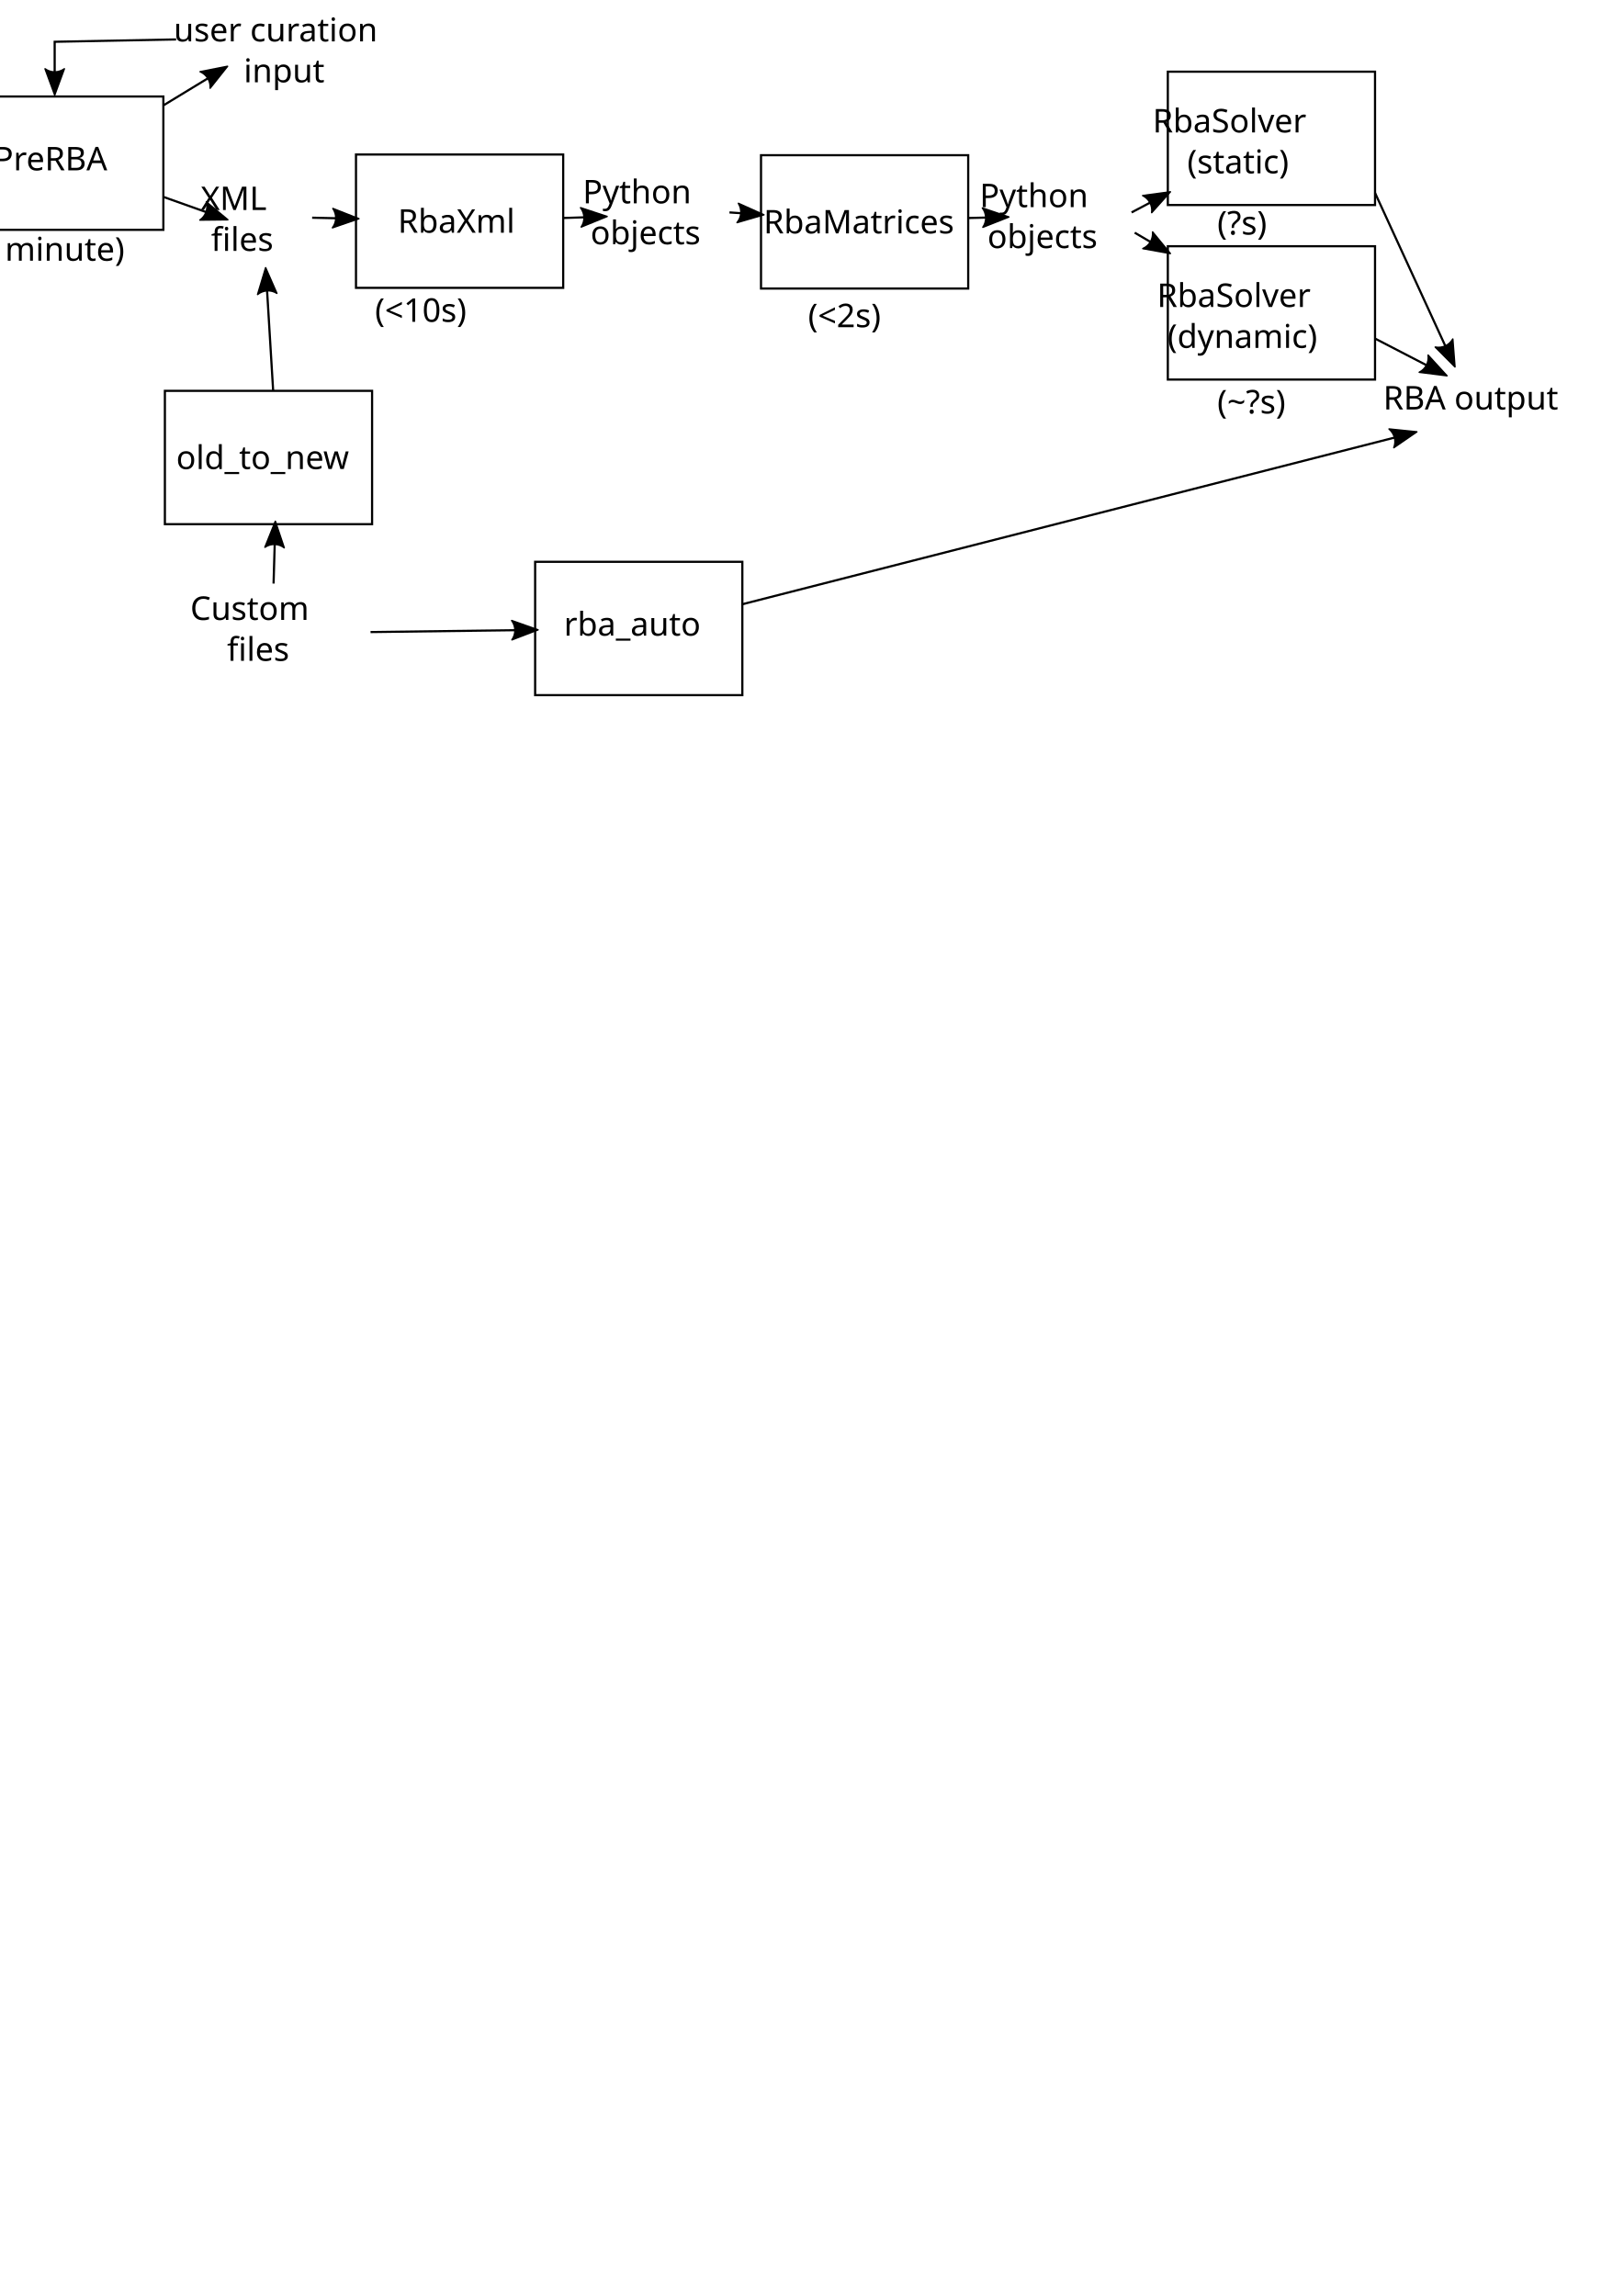
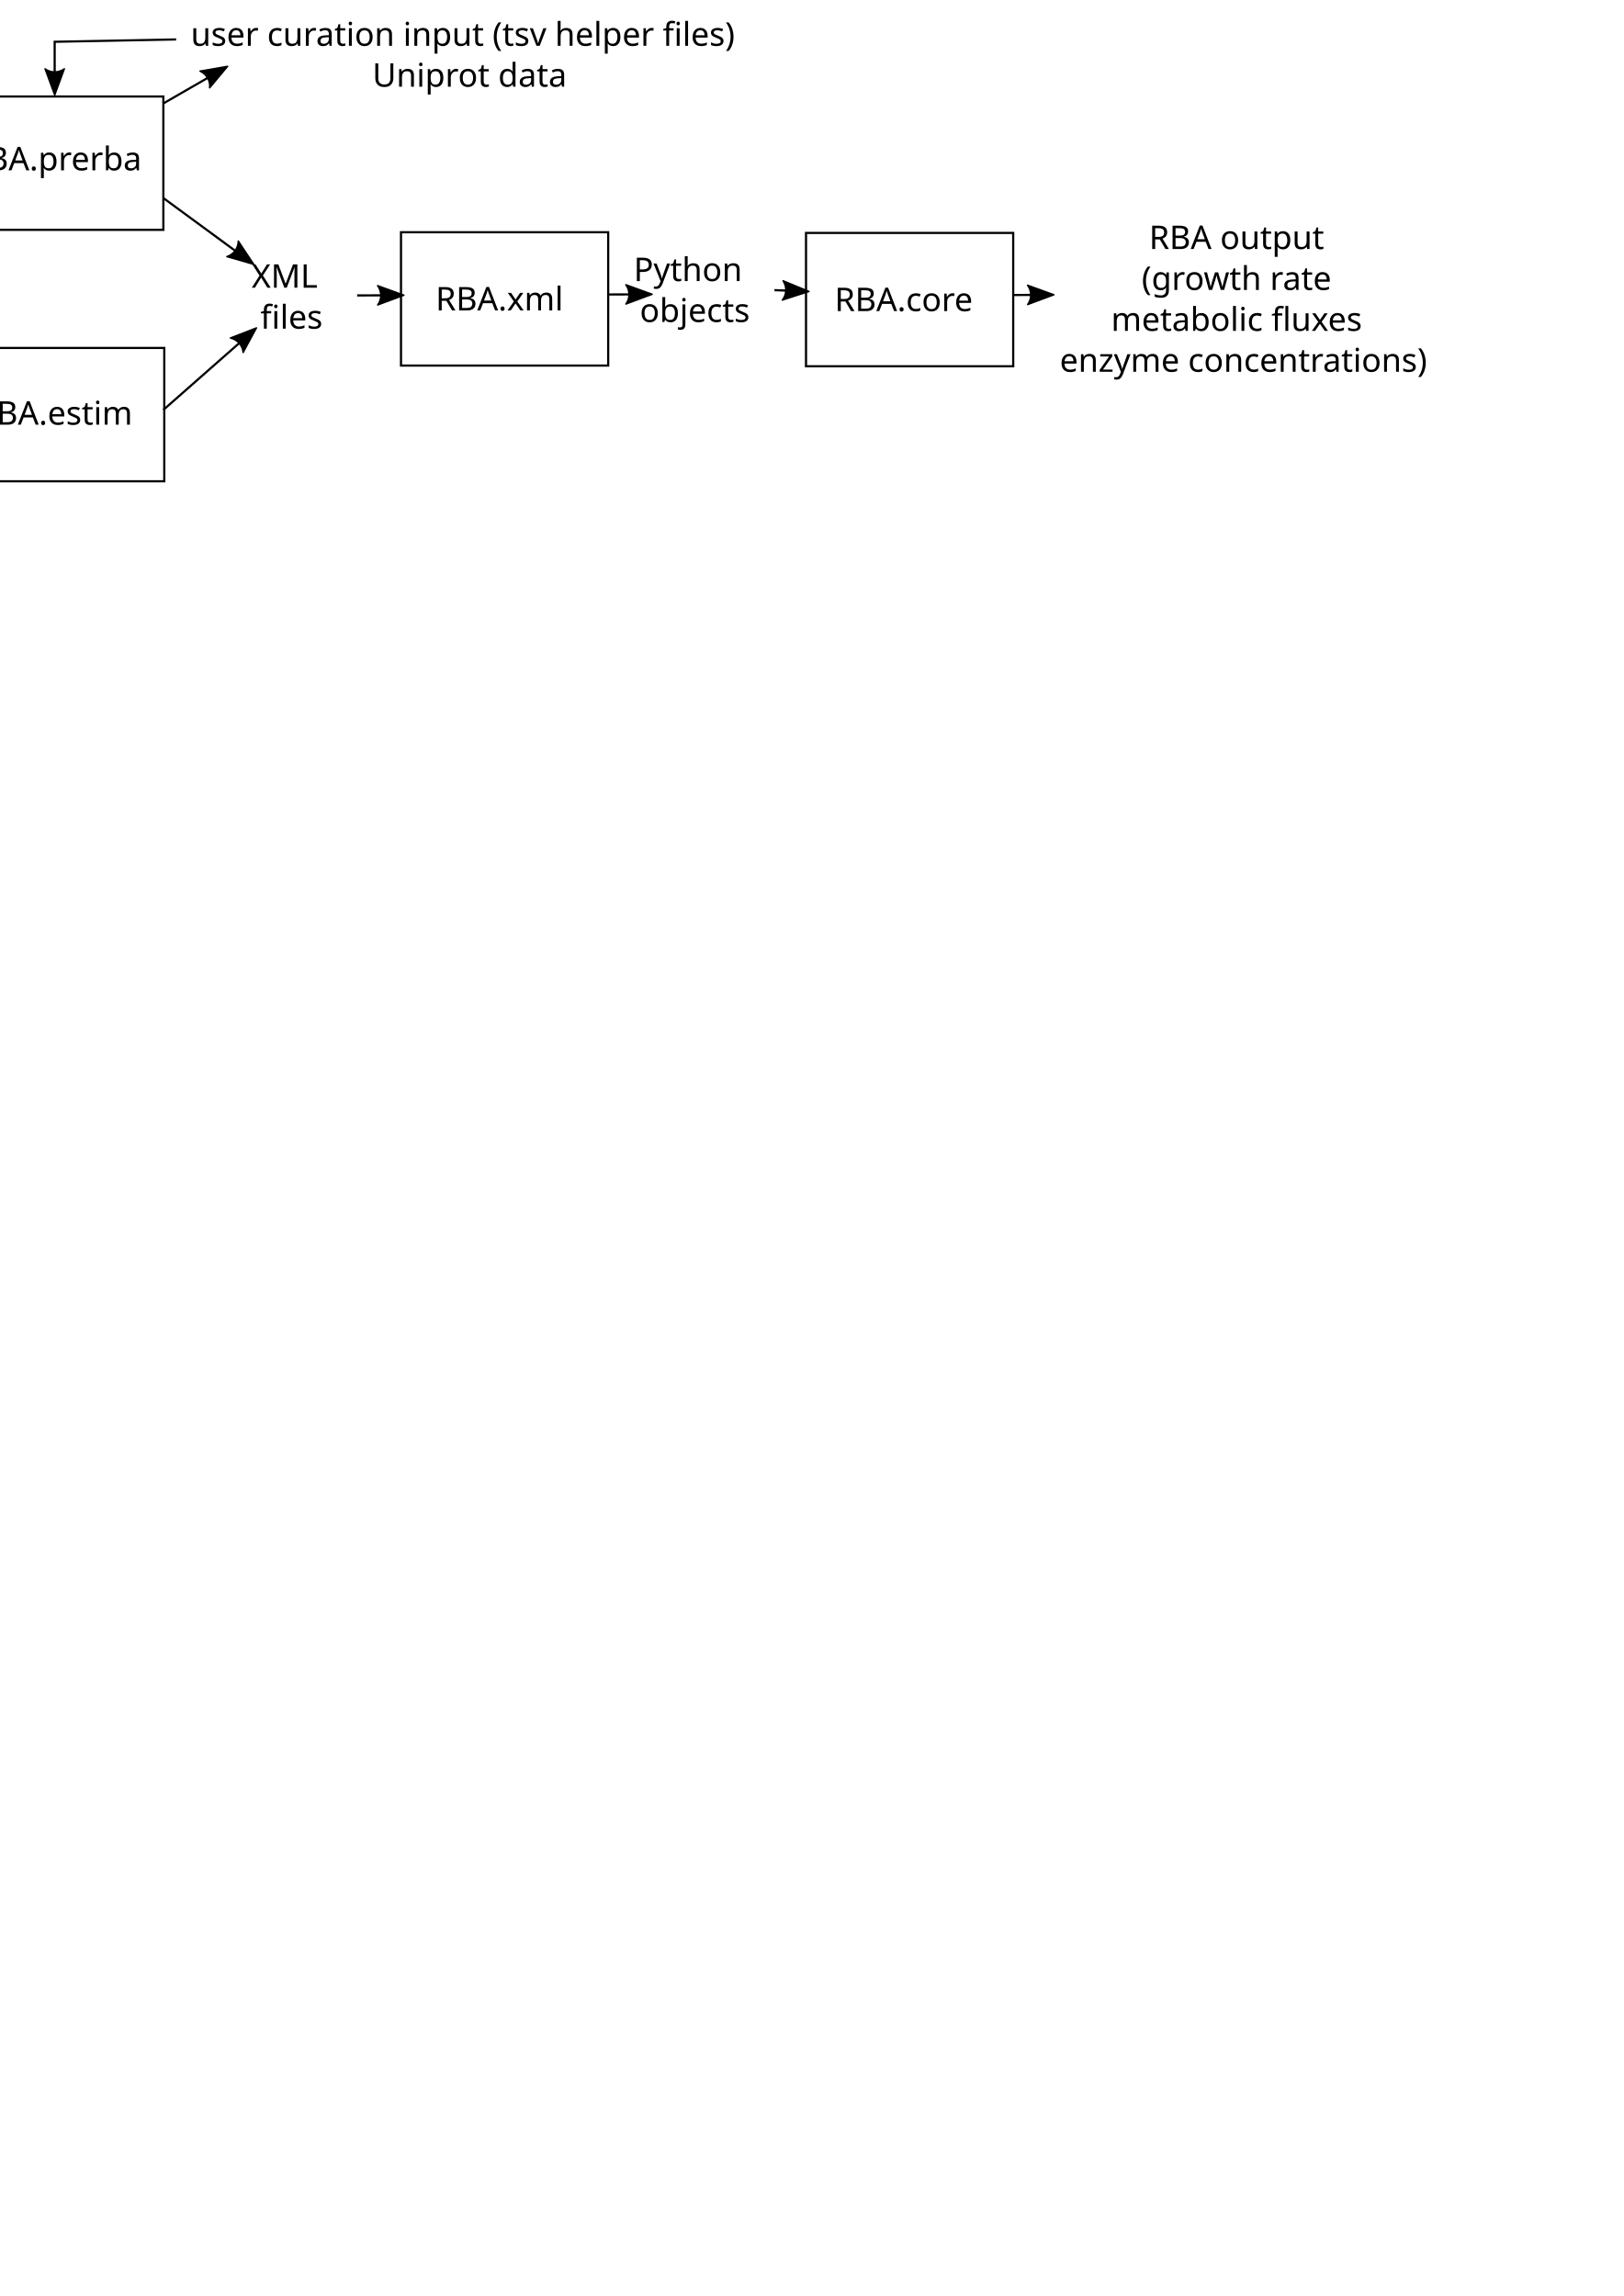
<svg xmlns="http://www.w3.org/2000/svg" width="210mm" height="297mm" viewBox="0 0 744.094 1052.362" id="svg2" version="1.1">
  <defs id="defs4">
+     <marker style="overflow:visible;" id="marker1941" refX="0.0" refY="0.0" orient="auto">
+       <path transform="scale(1.1) rotate(180) translate(1,0)" d="M 8.719,4.034 L -2.207,0.016 L 8.719,-4.002 C 6.973,-1.63 6.983,1.616 8.719,4.034 z " style="fill-rule:evenodd;stroke-width:0.625;stroke-linejoin:round;stroke:#000000;stroke-opacity:1;fill:#000000;fill-opacity:1" id="path1939" />
+     </marker>
+     <marker orient="auto" refY="0.0" refX="0.0" id="marker1349" style="overflow:visible;">
+       <path id="path1347" style="fill-rule:evenodd;stroke-width:0.625;stroke-linejoin:round;stroke:#000000;stroke-opacity:1;fill:#000000;fill-opacity:1" d="M 8.719,4.034 L -2.207,0.016 L 8.719,-4.002 C 6.973,-1.63 6.983,1.616 8.719,4.034 z " transform="scale(1.1) rotate(180) translate(1,0)" />
+     </marker>
    <marker style="overflow:visible;" id="marker5668" refX="0.0" refY="0.0" orient="auto">
      <path transform="scale(1.1) rotate(180) translate(1,0)" d="M 8.719,4.034 L -2.207,0.016 L 8.719,-4.002 C 6.973,-1.63 6.983,1.616 8.719,4.034 z " style="fill-rule:evenodd;stroke-width:0.625;stroke-linejoin:round;stroke:#000000;stroke-opacity:1;fill:#000000;fill-opacity:1" id="path5670" />
    </marker>
    <marker style="overflow:visible;" id="marker5520" refX="0.0" refY="0.0" orient="auto">
      <path transform="scale(1.1) rotate(180) translate(1,0)" d="M 8.719,4.034 L -2.207,0.016 L 8.719,-4.002 C 6.973,-1.63 6.983,1.616 8.719,4.034 z " style="fill-rule:evenodd;stroke-width:0.625;stroke-linejoin:round;stroke:#000000;stroke-opacity:1;fill:#000000;fill-opacity:1" id="path5522" />
    </marker>
    <marker style="overflow:visible;" id="marker5378" refX="0.0" refY="0.0" orient="auto">
      <path transform="scale(1.1) rotate(180) translate(1,0)" d="M 8.719,4.034 L -2.207,0.016 L 8.719,-4.002 C 6.973,-1.63 6.983,1.616 8.719,4.034 z " style="fill-rule:evenodd;stroke-width:0.625;stroke-linejoin:round;stroke:#000000;stroke-opacity:1;fill:#000000;fill-opacity:1" id="path5380" />
    </marker>
    <marker style="overflow:visible;" id="marker5242" refX="0.0" refY="0.0" orient="auto">
      <path transform="scale(1.1) rotate(180) translate(1,0)" d="M 8.719,4.034 L -2.207,0.016 L 8.719,-4.002 C 6.973,-1.63 6.983,1.616 8.719,4.034 z " style="fill-rule:evenodd;stroke-width:0.625;stroke-linejoin:round;stroke:#000000;stroke-opacity:1;fill:#000000;fill-opacity:1" id="path5244" />
    </marker>
    <marker orient="auto" refY="0.0" refX="0.0" id="marker5868" style="overflow:visible;">
      <path id="path5870" style="fill-rule:evenodd;stroke-width:0.625;stroke-linejoin:round;stroke:#000000;stroke-opacity:1;fill:#000000;fill-opacity:1" d="M 8.719,4.034 L -2.207,0.016 L 8.719,-4.002 C 6.973,-1.63 6.983,1.616 8.719,4.034 z " transform="scale(1.1) rotate(180) translate(1,0)" />
    </marker>
    <marker style="overflow:visible;" id="marker5440" refX="0.0" refY="0.0" orient="auto">
      <path transform="scale(1.1) rotate(180) translate(1,0)" d="M 8.719,4.034 L -2.207,0.016 L 8.719,-4.002 C 6.973,-1.63 6.983,1.616 8.719,4.034 z " style="fill-rule:evenodd;stroke-width:0.625;stroke-linejoin:round;stroke:#000000;stroke-opacity:1;fill:#000000;fill-opacity:1" id="path5442" />
    </marker>
    <marker orient="auto" refY="0.0" refX="0.0" id="marker5308" style="overflow:visible;">
      <path id="path5310" style="fill-rule:evenodd;stroke-width:0.625;stroke-linejoin:round;stroke:#000000;stroke-opacity:1;fill:#000000;fill-opacity:1" d="M 8.719,4.034 L -2.207,0.016 L 8.719,-4.002 C 6.973,-1.63 6.983,1.616 8.719,4.034 z " transform="scale(1.1) rotate(180) translate(1,0)" />
-     </marker>
-     <marker style="overflow:visible;" id="marker4940" refX="0.0" refY="0.0" orient="auto">
-       <path transform="scale(1.1) rotate(180) translate(1,0)" d="M 8.719,4.034 L -2.207,0.016 L 8.719,-4.002 C 6.973,-1.63 6.983,1.616 8.719,4.034 z " style="fill-rule:evenodd;stroke-width:0.625;stroke-linejoin:round;stroke:#000000;stroke-opacity:1;fill:#000000;fill-opacity:1" id="path4942" />
    </marker>
    <marker style="overflow:visible;" id="marker4870" refX="0.0" refY="0.0" orient="auto">
      <path transform="scale(1.1) rotate(180) translate(1,0)" d="M 8.719,4.034 L -2.207,0.016 L 8.719,-4.002 C 6.973,-1.63 6.983,1.616 8.719,4.034 z " style="fill-rule:evenodd;stroke-width:0.625;stroke-linejoin:round;stroke:#000000;stroke-opacity:1;fill:#000000;fill-opacity:1" id="path4872" />
    </marker>
    <marker style="overflow:visible;" id="marker4806" refX="0.0" refY="0.0" orient="auto">
      <path transform="scale(1.1) rotate(180) translate(1,0)" d="M 8.719,4.034 L -2.207,0.016 L 8.719,-4.002 C 6.973,-1.63 6.983,1.616 8.719,4.034 z " style="fill-rule:evenodd;stroke-width:0.625;stroke-linejoin:round;stroke:#000000;stroke-opacity:1;fill:#000000;fill-opacity:1" id="path4808" />
    </marker>
    <marker style="overflow:visible;" id="marker4748" refX="0.0" refY="0.0" orient="auto">
      <path transform="scale(1.1) rotate(180) translate(1,0)" d="M 8.719,4.034 L -2.207,0.016 L 8.719,-4.002 C 6.973,-1.63 6.983,1.616 8.719,4.034 z " style="fill-rule:evenodd;stroke-width:0.625;stroke-linejoin:round;stroke:#000000;stroke-opacity:1;fill:#000000;fill-opacity:1" id="path4750" />
    </marker>
    <marker style="overflow:visible;" id="marker4696" refX="0.0" refY="0.0" orient="auto">
      <path transform="scale(1.1) rotate(180) translate(1,0)" d="M 8.719,4.034 L -2.207,0.016 L 8.719,-4.002 C 6.973,-1.63 6.983,1.616 8.719,4.034 z " style="fill-rule:evenodd;stroke-width:0.625;stroke-linejoin:round;stroke:#000000;stroke-opacity:1;fill:#000000;fill-opacity:1" id="path4698" />
    </marker>
    <marker style="overflow:visible;" id="marker4650" refX="0.0" refY="0.0" orient="auto">
      <path transform="scale(1.1) rotate(180) translate(1,0)" d="M 8.719,4.034 L -2.207,0.016 L 8.719,-4.002 C 6.973,-1.63 6.983,1.616 8.719,4.034 z " style="fill-rule:evenodd;stroke-width:0.625;stroke-linejoin:round;stroke:#000000;stroke-opacity:1;fill:#000000;fill-opacity:1" id="path4652" />
    </marker>
    <marker style="overflow:visible;" id="marker4610" refX="0.0" refY="0.0" orient="auto">
      <path transform="scale(1.1) rotate(180) translate(1,0)" d="M 8.719,4.034 L -2.207,0.016 L 8.719,-4.002 C 6.973,-1.63 6.983,1.616 8.719,4.034 z " style="fill-rule:evenodd;stroke-width:0.625;stroke-linejoin:round;stroke:#000000;stroke-opacity:1;fill:#000000;fill-opacity:1" id="path4612" />
    </marker>
    <marker style="overflow:visible;" id="marker4576" refX="0.0" refY="0.0" orient="auto">
      <path transform="scale(1.1) rotate(180) translate(1,0)" d="M 8.719,4.034 L -2.207,0.016 L 8.719,-4.002 C 6.973,-1.63 6.983,1.616 8.719,4.034 z " style="fill-rule:evenodd;stroke-width:0.625;stroke-linejoin:round;stroke:#000000;stroke-opacity:1;fill:#000000;fill-opacity:1" id="path4578" />
    </marker>
    <marker style="overflow:visible;" id="marker4548" refX="0.0" refY="0.0" orient="auto">
      <path transform="scale(1.1) rotate(180) translate(1,0)" d="M 8.719,4.034 L -2.207,0.016 L 8.719,-4.002 C 6.973,-1.63 6.983,1.616 8.719,4.034 z " style="fill-rule:evenodd;stroke-width:0.625;stroke-linejoin:round;stroke:#000000;stroke-opacity:1;fill:#000000;fill-opacity:1" id="path4550" />
    </marker>
    <marker style="overflow:visible;" id="marker4526" refX="0.0" refY="0.0" orient="auto">
      <path transform="scale(1.1) rotate(180) translate(1,0)" d="M 8.719,4.034 L -2.207,0.016 L 8.719,-4.002 C 6.973,-1.63 6.983,1.616 8.719,4.034 z " style="fill-rule:evenodd;stroke-width:0.625;stroke-linejoin:round;stroke:#000000;stroke-opacity:1;fill:#000000;fill-opacity:1" id="path4528" />
    </marker>
-     <marker orient="auto" refY="0.0" refX="0.0" id="Arrow2Lend" style="overflow:visible;">
-       <path id="path4271" style="fill-rule:evenodd;stroke-width:0.625;stroke-linejoin:round;stroke:#000000;stroke-opacity:1;fill:#000000;fill-opacity:1" d="M 8.719,4.034 L -2.207,0.016 L 8.719,-4.002 C 6.973,-1.63 6.983,1.616 8.719,4.034 z " transform="scale(1.1) rotate(180) translate(1,0)" />
-     </marker>
    <marker style="overflow:visible" id="marker4870-3" refX="0" refY="0" orient="auto">
      <path transform="matrix(-1.1,0,0,-1.1,-1.1,0)" d="M 8.719,4.034 -2.207,0.016 8.719,-4.002 c -1.745,2.372 -1.735,5.617 -6e-7,8.035 z" style="fill:#000000;fill-opacity:1;fill-rule:evenodd;stroke:#000000;stroke-width:0.625;stroke-linejoin:round;stroke-opacity:1" id="path4872-6" />
    </marker>
    <marker style="overflow:visible" id="marker4870-5" refX="0" refY="0" orient="auto">
      <path transform="matrix(-1.1,0,0,-1.1,-1.1,0)" d="M 8.719,4.034 -2.207,0.016 8.719,-4.002 c -1.745,2.372 -1.735,5.617 -6e-7,8.035 z" style="fill:#000000;fill-opacity:1;fill-rule:evenodd;stroke:#000000;stroke-width:0.625;stroke-linejoin:round;stroke-opacity:1" id="path4872-3" />
    </marker>
    <marker style="overflow:visible" id="marker4870-6" refX="0" refY="0" orient="auto">
      <path transform="matrix(-1.1,0,0,-1.1,-1.1,0)" d="M 8.719,4.034 -2.207,0.016 8.719,-4.002 c -1.745,2.372 -1.735,5.617 -6e-7,8.035 z" style="fill:#000000;fill-opacity:1;fill-rule:evenodd;stroke:#000000;stroke-width:0.625;stroke-linejoin:round;stroke-opacity:1" id="path4872-2" />
    </marker>
    <marker style="overflow:visible" id="marker4696-3" refX="0" refY="0" orient="auto">
      <path transform="matrix(-1.1,0,0,-1.1,-1.1,0)" d="M 8.719,4.034 -2.207,0.016 8.719,-4.002 c -1.745,2.372 -1.735,5.617 -6e-7,8.035 z" style="fill:#000000;fill-opacity:1;fill-rule:evenodd;stroke:#000000;stroke-width:0.625;stroke-linejoin:round;stroke-opacity:1" id="path4698-6" />
    </marker>
    <marker style="overflow:visible" id="marker4748-0" refX="0" refY="0" orient="auto">
      <path transform="matrix(-1.1,0,0,-1.1,-1.1,0)" d="M 8.719,4.034 -2.207,0.016 8.719,-4.002 c -1.745,2.372 -1.735,5.617 -6e-7,8.035 z" style="fill:#000000;fill-opacity:1;fill-rule:evenodd;stroke:#000000;stroke-width:0.625;stroke-linejoin:round;stroke-opacity:1" id="path4750-9" />
    </marker>
    <marker style="overflow:visible" id="marker4748-6" refX="0" refY="0" orient="auto">
      <path transform="matrix(-1.1,0,0,-1.1,-1.1,0)" d="M 8.719,4.034 -2.207,0.016 8.719,-4.002 c -1.745,2.372 -1.735,5.617 -6e-7,8.035 z" style="fill:#000000;fill-opacity:1;fill-rule:evenodd;stroke:#000000;stroke-width:0.625;stroke-linejoin:round;stroke-opacity:1" id="path4750-0" />
    </marker>
  </defs>
  <g id="layer1">
    <g id="g3393" transform="translate(-175.1523,-57.5787)">
      <rect y="101.809" x="155.058" height="61.114" width="94.954" id="rect3336" style="color:#000000;clip-rule:nonzero;display:inline;overflow:visible;visibility:visible;opacity:1;isolation:auto;mix-blend-mode:normal;color-interpolation:sRGB;color-interpolation-filters:linearRGB;solid-color:#000000;solid-opacity:1;fill:none;fill-opacity:1;fill-rule:nonzero;stroke:#000000;stroke-width:1px;stroke-linecap:butt;stroke-linejoin:miter;stroke-miterlimit:4;stroke-dasharray:none;stroke-dashoffset:0;stroke-opacity:1;color-rendering:auto;image-rendering:auto;shape-rendering:auto;text-rendering:auto;enable-background:accumulate" />
-       <text id="text3342" y="135.649" x="172.231" style="font-style:normal;font-weight:normal;font-size:15px;line-height:125%;font-family:sans-serif;letter-spacing:0px;word-spacing:0px;writing-mode:lr-tb;fill:#000000;fill-opacity:1;stroke:none;stroke-width:1px;stroke-linecap:butt;stroke-linejoin:miter;stroke-opacity:1" xml:space="preserve">
-         <tspan y="135.649" x="172.231" id="tspan3344">PreRBA</tspan>
+       <text id="text3342" y="135.649" x="159.96" style="font-style:normal;font-weight:normal;line-height:0%;font-family:sans-serif;letter-spacing:0px;word-spacing:0px;writing-mode:lr-tb;fill:#000000;fill-opacity:1;stroke:none;stroke-width:1px;stroke-linecap:butt;stroke-linejoin:miter;stroke-opacity:1" xml:space="preserve">
+         <tspan y="135.649" x="159.96" id="tspan3344" style="font-size:15px;line-height:1.25">RBA.prerba</tspan>
      </text>
    </g>
-     <g id="g3352" transform="translate(8.08122,-30.98985)">
+     <g id="g3352" transform="translate(28.70622,4.635153)">
      <rect style="color:#000000;clip-rule:nonzero;display:inline;overflow:visible;visibility:visible;opacity:1;isolation:auto;mix-blend-mode:normal;color-interpolation:sRGB;color-interpolation-filters:linearRGB;solid-color:#000000;solid-opacity:1;fill:none;fill-opacity:1;fill-rule:nonzero;stroke:#000000;stroke-width:1px;stroke-linecap:butt;stroke-linejoin:miter;stroke-miterlimit:4;stroke-dasharray:none;stroke-dashoffset:0;stroke-opacity:1;color-rendering:auto;image-rendering:auto;shape-rendering:auto;text-rendering:auto;enable-background:accumulate" id="rect3346" width="94.954" height="61.114" x="155.058" y="101.809" />
-       <text xml:space="preserve" style="font-style:normal;font-weight:normal;font-size:15px;line-height:125%;font-family:sans-serif;letter-spacing:0px;word-spacing:0px;writing-mode:lr-tb;fill:#000000;fill-opacity:1;stroke:none;stroke-width:1px;stroke-linecap:butt;stroke-linejoin:miter;stroke-opacity:1" x="174.231" y="137.649" id="text3348">
-         <tspan id="tspan3350" x="174.231" y="137.649">RbaXml</tspan>
+       <text xml:space="preserve" style="font-style:normal;font-weight:normal;line-height:0%;font-family:sans-serif;letter-spacing:0px;word-spacing:0px;writing-mode:lr-tb;fill:#000000;fill-opacity:1;stroke:none;stroke-width:1px;stroke-linecap:butt;stroke-linejoin:miter;stroke-opacity:1" x="170.917" y="137.649" id="text3348">
+         <tspan id="tspan3350" x="170.917" y="137.649" style="font-size:15px;line-height:1.25">RBA.xml</tspan>
      </text>
    </g>
-     <g transform="translate(380.1218,-68.95179)" id="g3357">
-       <rect y="101.809" x="155.058" height="61.114" width="94.954" id="rect3359" style="color:#000000;clip-rule:nonzero;display:inline;overflow:visible;visibility:visible;opacity:1;isolation:auto;mix-blend-mode:normal;color-interpolation:sRGB;color-interpolation-filters:linearRGB;solid-color:#000000;solid-opacity:1;fill:none;fill-opacity:1;fill-rule:nonzero;stroke:#000000;stroke-width:1px;stroke-linecap:butt;stroke-linejoin:miter;stroke-miterlimit:4;stroke-dasharray:none;stroke-dashoffset:0;stroke-opacity:1;color-rendering:auto;image-rendering:auto;shape-rendering:auto;text-rendering:auto;enable-background:accumulate" />
-       <text id="text3361" y="129.649" x="200.878" style="font-style:normal;font-weight:normal;font-size:15px;line-height:125%;font-family:sans-serif;text-align:center;letter-spacing:0px;word-spacing:0px;writing-mode:lr-tb;text-anchor:middle;fill:#000000;fill-opacity:1;stroke:none;stroke-width:1px;stroke-linecap:butt;stroke-linejoin:miter;stroke-opacity:1" xml:space="preserve">
-         <tspan y="129.649" x="200.878" id="tspan3363">RbaSolver</tspan>
-         <tspan y="148.399" x="200.878" id="tspan3389">(static)</tspan>
+     <text xml:space="preserve" style="font-style:normal;font-weight:normal;line-height:0%;font-family:sans-serif;text-align:center;letter-spacing:0px;word-spacing:0px;writing-mode:lr-tb;text-anchor:middle;fill:#000000;fill-opacity:1;stroke:none;stroke-width:1px;stroke-linecap:butt;stroke-linejoin:miter;stroke-opacity:1" x="141.372" y="131.878" id="text3398">
+       <tspan id="tspan3400" x="141.372" y="131.878" style="font-size:15px;line-height:1.25">XML</tspan>
+       <tspan x="141.372" y="150.628" id="tspan3402" style="font-size:15px;line-height:1.25">files</tspan>
+     </text>
+     <text xml:space="preserve" style="font-style:normal;font-weight:normal;line-height:0%;font-family:sans-serif;text-align:center;letter-spacing:0px;word-spacing:0px;writing-mode:lr-tb;text-anchor:middle;fill:#000000;fill-opacity:1;stroke:none;stroke-width:1px;stroke-linecap:butt;stroke-linejoin:miter;stroke-opacity:1" x="326.197" y="128.827" id="text3404">
+       <tspan x="326.197" y="128.827" id="tspan3408" style="font-size:15px;line-height:1.25">Python</tspan>
+       <tspan x="326.197" y="147.577" id="tspan4339" style="font-size:15px;line-height:1.25">objects</tspan>
+     </text>
+     <text xml:space="preserve" style="font-style:normal;font-weight:normal;line-height:0%;font-family:sans-serif;text-align:center;letter-spacing:0px;word-spacing:0px;writing-mode:lr-tb;text-anchor:middle;fill:#000000;fill-opacity:1;stroke:none;stroke-width:1px;stroke-linecap:butt;stroke-linejoin:miter;stroke-opacity:1" x="577.607" y="114.145" id="text3420">
+       <tspan id="tspan3422" x="577.607" y="114.145" style="font-size:15px;line-height:1.25;text-align:center;text-anchor:middle">RBA output</tspan>
+       <tspan x="577.607" y="132.895" style="font-size:15px;line-height:1.25;text-align:center;text-anchor:middle" id="tspan1289">(growth rate</tspan>
+       <tspan x="577.607" y="151.645" style="font-size:15px;line-height:1.25;text-align:center;text-anchor:middle" id="tspan1291">metabolic fluxes</tspan>
+       <tspan x="577.607" y="170.395" style="font-size:15px;line-height:1.25;text-align:center;text-anchor:middle" id="tspan1293">enzyme concentrations)</tspan>
+     </text>
+     <path style="fill:none;fill-rule:evenodd;stroke:#000000;stroke-width:1px;stroke-linecap:butt;stroke-linejoin:miter;stroke-opacity:1;marker-end:url(#marker4806)" d="M 74.86,90.771 115.198,120.383" id="path3424" />
+     <path style="fill:none;fill-rule:evenodd;stroke:#000000;stroke-width:1px;stroke-linecap:butt;stroke-linejoin:miter;stroke-opacity:1;marker-end:url(#marker4748)" d="m 163.671,135.413 20.094,-0.086" id="path3426" />
+     <path style="fill:none;fill-rule:evenodd;stroke:#000000;stroke-width:1px;stroke-linecap:butt;stroke-linejoin:miter;stroke-opacity:1;marker-end:url(#marker4696)" d="m 278.719,134.97 18.797,-0.062" id="path3428" />
+     <path style="color:#000000;clip-rule:nonzero;display:inline;overflow:visible;visibility:visible;opacity:1;isolation:auto;mix-blend-mode:normal;color-interpolation:sRGB;color-interpolation-filters:linearRGB;solid-color:#000000;solid-opacity:1;fill:none;fill-opacity:1;fill-rule:evenodd;stroke:#000000;stroke-width:1px;stroke-linecap:butt;stroke-linejoin:miter;stroke-miterlimit:4;stroke-dasharray:none;stroke-dashoffset:0;stroke-opacity:1;marker-end:url(#marker5308);color-rendering:auto;image-rendering:auto;shape-rendering:auto;text-rendering:auto;enable-background:accumulate" d="m -44.338,72.009 24.244,0.939" id="path5022" />
+     <text xml:space="preserve" style="font-style:normal;font-weight:normal;line-height:0%;font-family:sans-serif;text-align:center;letter-spacing:0px;word-spacing:0px;writing-mode:lr-tb;text-anchor:middle;fill:#000000;fill-opacity:1;stroke:none;stroke-width:1px;stroke-linecap:butt;stroke-linejoin:miter;stroke-opacity:1" x="-87.592" y="68.39" id="text5414">
+       <tspan x="-87.592" y="68.39" style="font-size:15px;line-height:1.25;text-align:center;text-anchor:middle" id="tspan1333">SBML</tspan>
+       <tspan x="-87.592" y="87.14" style="font-size:15px;line-height:1.25;text-align:center;text-anchor:middle" id="tspan1337">Fasta files</tspan>
+     </text>
+     <text xml:space="preserve" style="font-style:normal;font-weight:normal;line-height:0%;font-family:sans-serif;text-align:center;letter-spacing:0px;word-spacing:0px;writing-mode:lr-tb;text-anchor:middle;fill:#000000;fill-opacity:1;stroke:none;stroke-width:1px;stroke-linecap:butt;stroke-linejoin:miter;stroke-opacity:1" x="222.999" y="20.985" id="text5426">
+       <tspan x="222.999" y="20.985" style="font-size:15px;line-height:1.25" id="tspan1305">user curation input (tsv helper files)</tspan>
+       <tspan x="222.999" y="39.735" style="font-size:15px;line-height:1.25" id="tspan1315">Uniprot data</tspan>
+     </text>
+     <path style="fill:none;fill-rule:evenodd;stroke:#000000;stroke-width:1px;stroke-linecap:butt;stroke-linejoin:miter;stroke-opacity:1;marker-end:url(#marker5440)" d="M 74.86,47.409 103.145,31.098" id="path5432" />
+     <path style="fill:none;fill-rule:evenodd;stroke:#000000;stroke-width:1px;stroke-linecap:butt;stroke-linejoin:miter;stroke-opacity:1;marker-end:url(#marker5868)" d="m 80.714,18.076 -55.661,1.071 0,23.082" id="path5986" />
+     <g id="g3352-7" transform="translate(214.3141,4.953792)">
+       <rect style="color:#000000;clip-rule:nonzero;display:inline;overflow:visible;visibility:visible;opacity:1;isolation:auto;mix-blend-mode:normal;color-interpolation:sRGB;color-interpolation-filters:linearRGB;solid-color:#000000;solid-opacity:1;fill:none;fill-opacity:1;fill-rule:nonzero;stroke:#000000;stroke-width:1px;stroke-linecap:butt;stroke-linejoin:miter;stroke-miterlimit:4;stroke-dasharray:none;stroke-dashoffset:0;stroke-opacity:1;color-rendering:auto;image-rendering:auto;shape-rendering:auto;text-rendering:auto;enable-background:accumulate" id="rect3346-5" width="94.954" height="61.114" x="155.058" y="101.809" />
+       <text xml:space="preserve" style="font-style:normal;font-weight:normal;line-height:0%;font-family:sans-serif;letter-spacing:0px;word-spacing:0px;writing-mode:lr-tb;fill:#000000;fill-opacity:1;stroke:none;stroke-width:1px;stroke-linecap:butt;stroke-linejoin:miter;stroke-opacity:1" x="168.178" y="137.649" id="text3348-3">
+         <tspan id="tspan3350-5" x="168.178" y="137.649" style="font-size:15px;line-height:1.25">RBA.core</tspan>
      </text>
    </g>
-     <g id="g3365" transform="translate(-79.49492,77.33248)">
-       <rect style="color:#000000;clip-rule:nonzero;display:inline;overflow:visible;visibility:visible;opacity:1;isolation:auto;mix-blend-mode:normal;color-interpolation:sRGB;color-interpolation-filters:linearRGB;solid-color:#000000;solid-opacity:1;fill:none;fill-opacity:1;fill-rule:nonzero;stroke:#000000;stroke-width:1px;stroke-linecap:butt;stroke-linejoin:miter;stroke-miterlimit:4;stroke-dasharray:none;stroke-dashoffset:0;stroke-opacity:1;color-rendering:auto;image-rendering:auto;shape-rendering:auto;text-rendering:auto;enable-background:accumulate" id="rect3367" width="94.954" height="61.114" x="155.058" y="101.809" />
-       <text xml:space="preserve" style="font-style:normal;font-weight:normal;font-size:15px;line-height:125%;font-family:sans-serif;letter-spacing:0px;word-spacing:0px;writing-mode:lr-tb;fill:#000000;fill-opacity:1;stroke:none;stroke-width:1px;stroke-linecap:butt;stroke-linejoin:miter;stroke-opacity:1" x="160.231" y="137.649" id="text3369">
-         <tspan id="tspan3371" x="160.231" y="137.649">old_to_new</tspan>
+     <path style="color:#000000;clip-rule:nonzero;display:inline;overflow:visible;visibility:visible;opacity:1;isolation:auto;mix-blend-mode:normal;color-interpolation:sRGB;color-interpolation-filters:linearRGB;solid-color:#000000;solid-opacity:1;fill:none;fill-opacity:1;fill-rule:evenodd;stroke:#000000;stroke-width:1px;stroke-linecap:butt;stroke-linejoin:miter;stroke-miterlimit:4;stroke-dasharray:none;stroke-dashoffset:0;stroke-opacity:1;marker-end:url(#marker5378);color-rendering:auto;image-rendering:auto;shape-rendering:auto;text-rendering:auto;enable-background:accumulate" d="m 464.327,135.214 17.298,-0.084" id="path4941" />
+     <path style="color:#000000;clip-rule:nonzero;display:inline;overflow:visible;visibility:visible;opacity:1;isolation:auto;mix-blend-mode:normal;color-interpolation:sRGB;color-interpolation-filters:linearRGB;solid-color:#000000;solid-opacity:1;fill:none;fill-opacity:1;fill-rule:evenodd;stroke:#000000;stroke-width:1px;stroke-linecap:butt;stroke-linejoin:miter;stroke-miterlimit:4;stroke-dasharray:none;stroke-dashoffset:0;stroke-opacity:1;marker-end:url(#marker5520);color-rendering:auto;image-rendering:auto;shape-rendering:auto;text-rendering:auto;enable-background:accumulate" d="m 354.911,132.987 14.462,0.574" id="path4943" />
+     <g transform="translate(-174.7313,57.67087)" id="g1301">
+       <rect y="101.809" x="155.058" height="61.114" width="94.954" id="rect1295" style="color:#000000;clip-rule:nonzero;display:inline;overflow:visible;visibility:visible;opacity:1;isolation:auto;mix-blend-mode:normal;color-interpolation:sRGB;color-interpolation-filters:linearRGB;solid-color:#000000;solid-opacity:1;fill:none;fill-opacity:1;fill-rule:nonzero;stroke:#000000;stroke-width:1px;stroke-linecap:butt;stroke-linejoin:miter;stroke-miterlimit:4;stroke-dasharray:none;stroke-dashoffset:0;stroke-opacity:1;color-rendering:auto;image-rendering:auto;shape-rendering:auto;text-rendering:auto;enable-background:accumulate" />
+       <text id="text1299" y="136.979" x="163.827" style="font-style:normal;font-weight:normal;line-height:0%;font-family:sans-serif;letter-spacing:0px;word-spacing:0px;writing-mode:lr-tb;fill:#000000;fill-opacity:1;stroke:none;stroke-width:1px;stroke-linecap:butt;stroke-linejoin:miter;stroke-opacity:1" xml:space="preserve">
+         <tspan style="font-size:15px;line-height:1.25" y="136.979" x="163.827" id="tspan1297">RBA.estim</tspan>
      </text>
    </g>
-     <g transform="translate(90.1802,155.6929)" id="g3373">
-       <rect y="101.809" x="155.058" height="61.114" width="94.954" id="rect3375" style="color:#000000;clip-rule:nonzero;display:inline;overflow:visible;visibility:visible;opacity:1;isolation:auto;mix-blend-mode:normal;color-interpolation:sRGB;color-interpolation-filters:linearRGB;solid-color:#000000;solid-opacity:1;fill:none;fill-opacity:1;fill-rule:nonzero;stroke:#000000;stroke-width:1px;stroke-linecap:butt;stroke-linejoin:miter;stroke-miterlimit:4;stroke-dasharray:none;stroke-dashoffset:0;stroke-opacity:1;color-rendering:auto;image-rendering:auto;shape-rendering:auto;text-rendering:auto;enable-background:accumulate" />
-       <text id="text3377" y="135.649" x="168.231" style="font-style:normal;font-weight:normal;font-size:15px;line-height:125%;font-family:sans-serif;letter-spacing:0px;word-spacing:0px;writing-mode:lr-tb;fill:#000000;fill-opacity:1;stroke:none;stroke-width:1px;stroke-linecap:butt;stroke-linejoin:miter;stroke-opacity:1" xml:space="preserve">
-         <tspan y="135.649" x="168.231" id="tspan3379">rba_auto</tspan>
-       </text>
-     </g>
-     <g id="g3381" transform="translate(380.1218,11.04821)">
-       <rect style="color:#000000;clip-rule:nonzero;display:inline;overflow:visible;visibility:visible;opacity:1;isolation:auto;mix-blend-mode:normal;color-interpolation:sRGB;color-interpolation-filters:linearRGB;solid-color:#000000;solid-opacity:1;fill:none;fill-opacity:1;fill-rule:nonzero;stroke:#000000;stroke-width:1px;stroke-linecap:butt;stroke-linejoin:miter;stroke-miterlimit:4;stroke-dasharray:none;stroke-dashoffset:0;stroke-opacity:1;color-rendering:auto;image-rendering:auto;shape-rendering:auto;text-rendering:auto;enable-background:accumulate" id="rect3383" width="94.954" height="61.114" x="155.058" y="101.809" />
-       <text xml:space="preserve" style="font-style:normal;font-weight:normal;font-size:15px;line-height:125%;font-family:sans-serif;text-align:center;letter-spacing:0px;word-spacing:0px;writing-mode:lr-tb;text-anchor:middle;fill:#000000;fill-opacity:1;stroke:none;stroke-width:1px;stroke-linecap:butt;stroke-linejoin:miter;stroke-opacity:1" x="202.878" y="129.649" id="text3385">
-         <tspan id="tspan3387" x="202.878" y="129.649">RbaSolver</tspan>
-         <tspan x="202.878" y="148.399" id="tspan3391">(dynamic)</tspan>
-       </text>
-     </g>
-     <text xml:space="preserve" style="font-style:normal;font-weight:normal;font-size:15px;line-height:125%;font-family:sans-serif;text-align:center;letter-spacing:0px;word-spacing:0px;writing-mode:lr-tb;text-anchor:middle;fill:#000000;fill-opacity:1;stroke:none;stroke-width:1px;stroke-linecap:butt;stroke-linejoin:miter;stroke-opacity:1" x="120.747" y="96.253" id="text3398">
-       <tspan id="tspan3400" x="120.747" y="96.253">XML</tspan>
-       <tspan x="120.747" y="115.003" id="tspan3402">files</tspan>
+     <path id="path1345" d="m -48.354,188.941 29.624,-0.522" style="fill:none;fill-rule:evenodd;stroke:#000000;stroke-width:1px;stroke-linecap:butt;stroke-linejoin:miter;stroke-opacity:1;marker-end:url(#marker1349)" />
+     <text xml:space="preserve" style="font-style:normal;font-weight:normal;font-size:14.062px;line-height:125%;font-family:sans-serif;text-align:center;letter-spacing:0px;word-spacing:0px;text-anchor:middle;fill:#000000;fill-opacity:1;stroke:none;stroke-width:0.938px;stroke-linecap:butt;stroke-linejoin:miter;stroke-opacity:1" x="-91.741" y="184.505" id="text1809">
+       <tspan id="tspan1807" x="-91.741" y="184.505" style="stroke-width:0.938px">Proteomics</tspan>
+       <tspan x="-91.741" y="202.083" style="stroke-width:0.938px" id="tspan2927">data</tspan>
    </text>
-     <text xml:space="preserve" style="font-style:normal;font-weight:normal;font-size:15px;line-height:125%;font-family:sans-serif;text-align:center;letter-spacing:0px;word-spacing:0px;writing-mode:lr-tb;text-anchor:middle;fill:#000000;fill-opacity:1;stroke:none;stroke-width:1px;stroke-linecap:butt;stroke-linejoin:miter;stroke-opacity:1" x="305.572" y="93.202" id="text3404">
-       <tspan x="305.572" y="93.202" id="tspan3408">Python</tspan>
-       <tspan x="305.572" y="111.952" id="tspan4339">objects</tspan>
-     </text>
-     <text xml:space="preserve" style="font-style:normal;font-weight:normal;font-size:15px;line-height:125%;font-family:sans-serif;text-align:center;letter-spacing:0px;word-spacing:0px;writing-mode:lr-tb;text-anchor:middle;fill:#000000;fill-opacity:1;stroke:none;stroke-width:1px;stroke-linecap:butt;stroke-linejoin:miter;stroke-opacity:1" x="128.056" y="284.141" id="text3410">
-       <tspan id="tspan3412" x="128.056" y="284.141">Custom</tspan>
-       <tspan x="128.056" y="302.891" id="tspan3414">files</tspan>
-     </text>
-     <text xml:space="preserve" style="font-style:normal;font-weight:normal;font-size:15px;line-height:125%;font-family:sans-serif;letter-spacing:0px;word-spacing:0px;writing-mode:lr-tb;fill:#000000;fill-opacity:1;stroke:none;stroke-width:1px;stroke-linecap:butt;stroke-linejoin:miter;stroke-opacity:1" x="633.871" y="187.672" id="text3420">
-       <tspan id="tspan3422" x="633.871" y="187.672">RBA output</tspan>
-     </text>
-     <path style="fill:none;fill-rule:evenodd;stroke:#000000;stroke-width:1px;stroke-linecap:butt;stroke-linejoin:miter;stroke-opacity:1;marker-end:url(#marker4806)" d="M 74.86,90.24 103.145,100.293" id="path3424" />
-     <path style="fill:none;fill-rule:evenodd;stroke:#000000;stroke-width:1px;stroke-linecap:butt;stroke-linejoin:miter;stroke-opacity:1;marker-end:url(#marker4748)" d="m 143.046,99.788 20.094,0.446" id="path3426" />
-     <path style="fill:none;fill-rule:evenodd;stroke:#000000;stroke-width:1px;stroke-linecap:butt;stroke-linejoin:miter;stroke-opacity:1;marker-end:url(#marker4696)" d="m 258.094,99.915 18.797,-0.632" id="path3428" />
-     <path style="fill:none;fill-rule:evenodd;stroke:#000000;stroke-width:1px;stroke-linecap:butt;stroke-linejoin:miter;stroke-opacity:1;marker-end:url(#marker4576)" d="M 630.135,88.414 666.196,166.964" id="path3434" />
-     <path style="fill:none;fill-rule:evenodd;stroke:#000000;stroke-width:1px;stroke-linecap:butt;stroke-linejoin:miter;stroke-opacity:1;marker-end:url(#marker4548)" d="m 630.135,155.174 31.781,16.457" id="path3436" />
-     <path style="fill:none;fill-rule:evenodd;stroke:#000000;stroke-width:1px;stroke-linecap:butt;stroke-linejoin:miter;stroke-opacity:1;marker-end:url(#marker4526)" d="M 340.193,276.947 648.013,198.278" id="path3438" />
-     <path style="fill:none;fill-rule:evenodd;stroke:#000000;stroke-width:1px;stroke-linecap:butt;stroke-linejoin:miter;stroke-opacity:1;marker-end:url(#Arrow2Lend)" d="m 169.815,289.697 75.424,-0.974" id="path3440" />
-     <path style="fill:none;fill-rule:evenodd;stroke:#000000;stroke-width:1px;stroke-linecap:butt;stroke-linejoin:miter;stroke-opacity:1;marker-end:url(#marker4940)" d="m 125.368,267.474 0.788,-27.218" id="path3442" />
-     <path style="fill:none;fill-rule:evenodd;stroke:#000000;stroke-width:1px;stroke-linecap:butt;stroke-linejoin:miter;stroke-opacity:1;marker-end:url(#marker4870)" d="m 125.183,179.141 -3.35,-55.109" id="path3444" />
-     <path style="color:#000000;clip-rule:nonzero;display:inline;overflow:visible;visibility:visible;opacity:1;isolation:auto;mix-blend-mode:normal;color-interpolation:sRGB;color-interpolation-filters:linearRGB;solid-color:#000000;solid-opacity:1;fill:none;fill-opacity:1;fill-rule:evenodd;stroke:#000000;stroke-width:1px;stroke-linecap:butt;stroke-linejoin:miter;stroke-miterlimit:4;stroke-dasharray:none;stroke-dashoffset:0;stroke-opacity:1;marker-end:url(#marker5308);color-rendering:auto;image-rendering:auto;shape-rendering:auto;text-rendering:auto;enable-background:accumulate" d="m -44.338,72.009 24.244,0.889" id="path5022" />
-     <text xml:space="preserve" style="font-style:normal;font-weight:normal;font-size:15px;line-height:125%;font-family:sans-serif;letter-spacing:0px;word-spacing:0px;writing-mode:lr-tb;fill:#000000;fill-opacity:1;stroke:none;stroke-width:1px;stroke-linecap:butt;stroke-linejoin:miter;stroke-opacity:1" x="-124.14" y="47.765" id="text5414">
-       <tspan id="tspan5416" x="-124.14" y="47.765">Standard</tspan>
-       <tspan x="-124.14" y="66.515" id="tspan5418">biology</tspan>
-       <tspan x="-124.14" y="85.265" id="tspan5420">files</tspan>
-       <tspan x="-124.14" y="104.015" id="tspan5422">(uniprot,</tspan>
-       <tspan x="-124.14" y="122.765" id="tspan5424">SBML, etc.)</tspan>
-     </text>
-     <text xml:space="preserve" style="font-style:normal;font-weight:normal;font-size:15px;line-height:125%;font-family:sans-serif;text-align:center;letter-spacing:0px;word-spacing:0px;writing-mode:lr-tb;text-anchor:middle;fill:#000000;fill-opacity:1;stroke:none;stroke-width:1px;stroke-linecap:butt;stroke-linejoin:miter;stroke-opacity:1" x="139.963" y="18.976" id="text5426">
-       <tspan id="tspan5428" x="139.963" y="18.976">user curation</tspan>
-       <tspan x="139.963" y="37.726" id="tspan5430">input</tspan>
-     </text>
-     <path style="fill:none;fill-rule:evenodd;stroke:#000000;stroke-width:1px;stroke-linecap:butt;stroke-linejoin:miter;stroke-opacity:1;marker-end:url(#marker5440)" d="M 74.86,48.318 103.145,31.098" id="path5432" />
-     <path style="fill:none;fill-rule:evenodd;stroke:#000000;stroke-width:1px;stroke-linecap:butt;stroke-linejoin:miter;stroke-opacity:1;marker-end:url(#marker5868)" d="m 80.714,18.076 -55.661,1.071 0,23.082" id="path5986" />
-     <text xml:space="preserve" style="font-style:normal;font-weight:normal;font-size:15px;line-height:125%;font-family:sans-serif;letter-spacing:0px;word-spacing:0px;writing-mode:lr-tb;fill:#000000;fill-opacity:1;stroke:none;stroke-width:1px;stroke-linecap:butt;stroke-linejoin:miter;stroke-opacity:1" x="-23.286" y="119.505" id="text6090">
-       <tspan id="tspan6092" x="-23.286" y="119.505">(~1 minute)</tspan>
-     </text>
-     <text id="text6094" y="147.505" x="171.857" style="font-style:normal;font-weight:normal;font-size:15px;line-height:125%;font-family:sans-serif;letter-spacing:0px;word-spacing:0px;writing-mode:lr-tb;fill:#000000;fill-opacity:1;stroke:none;stroke-width:1px;stroke-linecap:butt;stroke-linejoin:miter;stroke-opacity:1" xml:space="preserve">
-       <tspan y="147.505" x="171.857" id="tspan6096">(&lt;10s)</tspan>
-     </text>
-     <text xml:space="preserve" style="font-style:normal;font-weight:normal;font-size:15px;line-height:125%;font-family:sans-serif;letter-spacing:0px;word-spacing:0px;writing-mode:lr-tb;fill:#000000;fill-opacity:1;stroke:none;stroke-width:1px;stroke-linecap:butt;stroke-linejoin:miter;stroke-opacity:1" x="557.857" y="107.505" id="text6108">
-       <tspan id="tspan6110" x="557.857" y="107.505">(?s)</tspan>
-     </text>
-     <text id="text6112" y="189.505" x="557.857" style="font-style:normal;font-weight:normal;font-size:15px;line-height:125%;font-family:sans-serif;letter-spacing:0px;word-spacing:0px;writing-mode:lr-tb;fill:#000000;fill-opacity:1;stroke:none;stroke-width:1px;stroke-linecap:butt;stroke-linejoin:miter;stroke-opacity:1" xml:space="preserve">
-       <tspan y="189.505" x="557.857" id="tspan6114">(~?s)</tspan>
-     </text>
-     <g id="g3352-7" transform="translate(193.6891,-30.67121)">
-       <rect style="color:#000000;clip-rule:nonzero;display:inline;overflow:visible;visibility:visible;opacity:1;isolation:auto;mix-blend-mode:normal;color-interpolation:sRGB;color-interpolation-filters:linearRGB;solid-color:#000000;solid-opacity:1;fill:none;fill-opacity:1;fill-rule:nonzero;stroke:#000000;stroke-width:1px;stroke-linecap:butt;stroke-linejoin:miter;stroke-miterlimit:4;stroke-dasharray:none;stroke-dashoffset:0;stroke-opacity:1;color-rendering:auto;image-rendering:auto;shape-rendering:auto;text-rendering:auto;enable-background:accumulate" id="rect3346-5" width="94.954" height="61.114" x="155.058" y="101.809" />
-       <text xml:space="preserve" style="font-style:normal;font-weight:normal;font-size:15px;line-height:125%;font-family:sans-serif;letter-spacing:0px;word-spacing:0px;writing-mode:lr-tb;fill:#000000;fill-opacity:1;stroke:none;stroke-width:1px;stroke-linecap:butt;stroke-linejoin:miter;stroke-opacity:1" x="156.231" y="137.649" id="text3348-3">
-         <tspan id="tspan3350-5" x="156.231" y="137.649">RbaMatrices</tspan>
-       </text>
-     </g>
-     <text xml:space="preserve" style="font-style:normal;font-weight:normal;font-size:15px;line-height:125%;font-family:sans-serif;text-align:center;letter-spacing:0px;word-spacing:0px;writing-mode:lr-tb;text-anchor:middle;fill:#000000;fill-opacity:1;stroke:none;stroke-width:1px;stroke-linecap:butt;stroke-linejoin:miter;stroke-opacity:1" x="487.466" y="94.949" id="text3404-6">
-       <tspan x="487.466" y="94.949" id="tspan3408-2">Python</tspan>
-       <tspan x="487.466" y="113.699" id="tspan4339-9">objects</tspan>
-     </text>
-     <text id="text6094-2" y="149.967" x="370.322" style="font-style:normal;font-weight:normal;font-size:15px;line-height:125%;font-family:sans-serif;letter-spacing:0px;word-spacing:0px;writing-mode:lr-tb;fill:#000000;fill-opacity:1;stroke:none;stroke-width:1px;stroke-linecap:butt;stroke-linejoin:miter;stroke-opacity:1" xml:space="preserve">
-       <tspan y="149.967" x="370.322" id="tspan6096-7">(&lt;2s)</tspan>
-     </text>
-     <path style="color:#000000;clip-rule:nonzero;display:inline;overflow:visible;visibility:visible;opacity:1;isolation:auto;mix-blend-mode:normal;color-interpolation:sRGB;color-interpolation-filters:linearRGB;solid-color:#000000;solid-opacity:1;fill:none;fill-opacity:1;fill-rule:evenodd;stroke:#000000;stroke-width:1px;stroke-linecap:butt;stroke-linejoin:miter;stroke-miterlimit:4;stroke-dasharray:none;stroke-dashoffset:0;stroke-opacity:1;marker-end:url(#marker5378);color-rendering:auto;image-rendering:auto;shape-rendering:auto;text-rendering:auto;enable-background:accumulate" d="M 443.702,99.926 461,99.505" id="path4941" />
-     <path style="fill:none;fill-rule:evenodd;stroke:#000000;stroke-width:1px;stroke-linecap:butt;stroke-linejoin:miter;stroke-opacity:1;color:#000000;clip-rule:nonzero;display:inline;overflow:visible;visibility:visible;opacity:1;isolation:auto;mix-blend-mode:normal;color-interpolation:sRGB;color-interpolation-filters:linearRGB;solid-color:#000000;solid-opacity:1;fill-opacity:1;stroke-miterlimit:4;stroke-dasharray:none;stroke-dashoffset:0;filter-blend-mode:normal;filter-gaussianBlur-deviation:0;color-rendering:auto;image-rendering:auto;shape-rendering:auto;text-rendering:auto;enable-background:accumulate;marker-end:url(#marker5520)" d="m 334.286,97.362 14.462,1.012" id="path4943" />
-     <path style="fill:none;fill-rule:evenodd;stroke:#000000;stroke-width:1px;stroke-linecap:butt;stroke-linejoin:miter;stroke-opacity:1;color:#000000;clip-rule:nonzero;display:inline;overflow:visible;visibility:visible;opacity:1;isolation:auto;mix-blend-mode:normal;color-interpolation:sRGB;color-interpolation-filters:linearRGB;solid-color:#000000;solid-opacity:1;fill-opacity:1;stroke-miterlimit:4;stroke-dasharray:none;stroke-dashoffset:0;filter-blend-mode:normal;filter-gaussianBlur-deviation:0;color-rendering:auto;image-rendering:auto;shape-rendering:auto;text-rendering:auto;enable-background:accumulate;marker-end:url(#marker5242)" d="m 518.571,97.362 16.609,-8.798" id="path4963" />
-     <path style="fill:none;fill-rule:evenodd;stroke:#000000;stroke-width:1px;stroke-linecap:butt;stroke-linejoin:miter;stroke-opacity:1;color:#000000;clip-rule:nonzero;display:inline;overflow:visible;visibility:visible;opacity:1;isolation:auto;mix-blend-mode:normal;color-interpolation:sRGB;color-interpolation-filters:linearRGB;solid-color:#000000;solid-opacity:1;fill-opacity:1;stroke-miterlimit:4;stroke-dasharray:none;stroke-dashoffset:0;filter-blend-mode:normal;filter-gaussianBlur-deviation:0;color-rendering:auto;image-rendering:auto;shape-rendering:auto;text-rendering:auto;enable-background:accumulate;marker-end:url(#marker5668)" d="m 520,106.648 15.18,8.907" id="path4965" />
+     <path style="fill:none;fill-rule:evenodd;stroke:#000000;stroke-width:1px;stroke-linecap:butt;stroke-linejoin:miter;stroke-opacity:1;marker-end:url(#marker1941)" d="M 74.86,187.869 116.538,151.186" id="path1937" />
  </g>
</svg>
